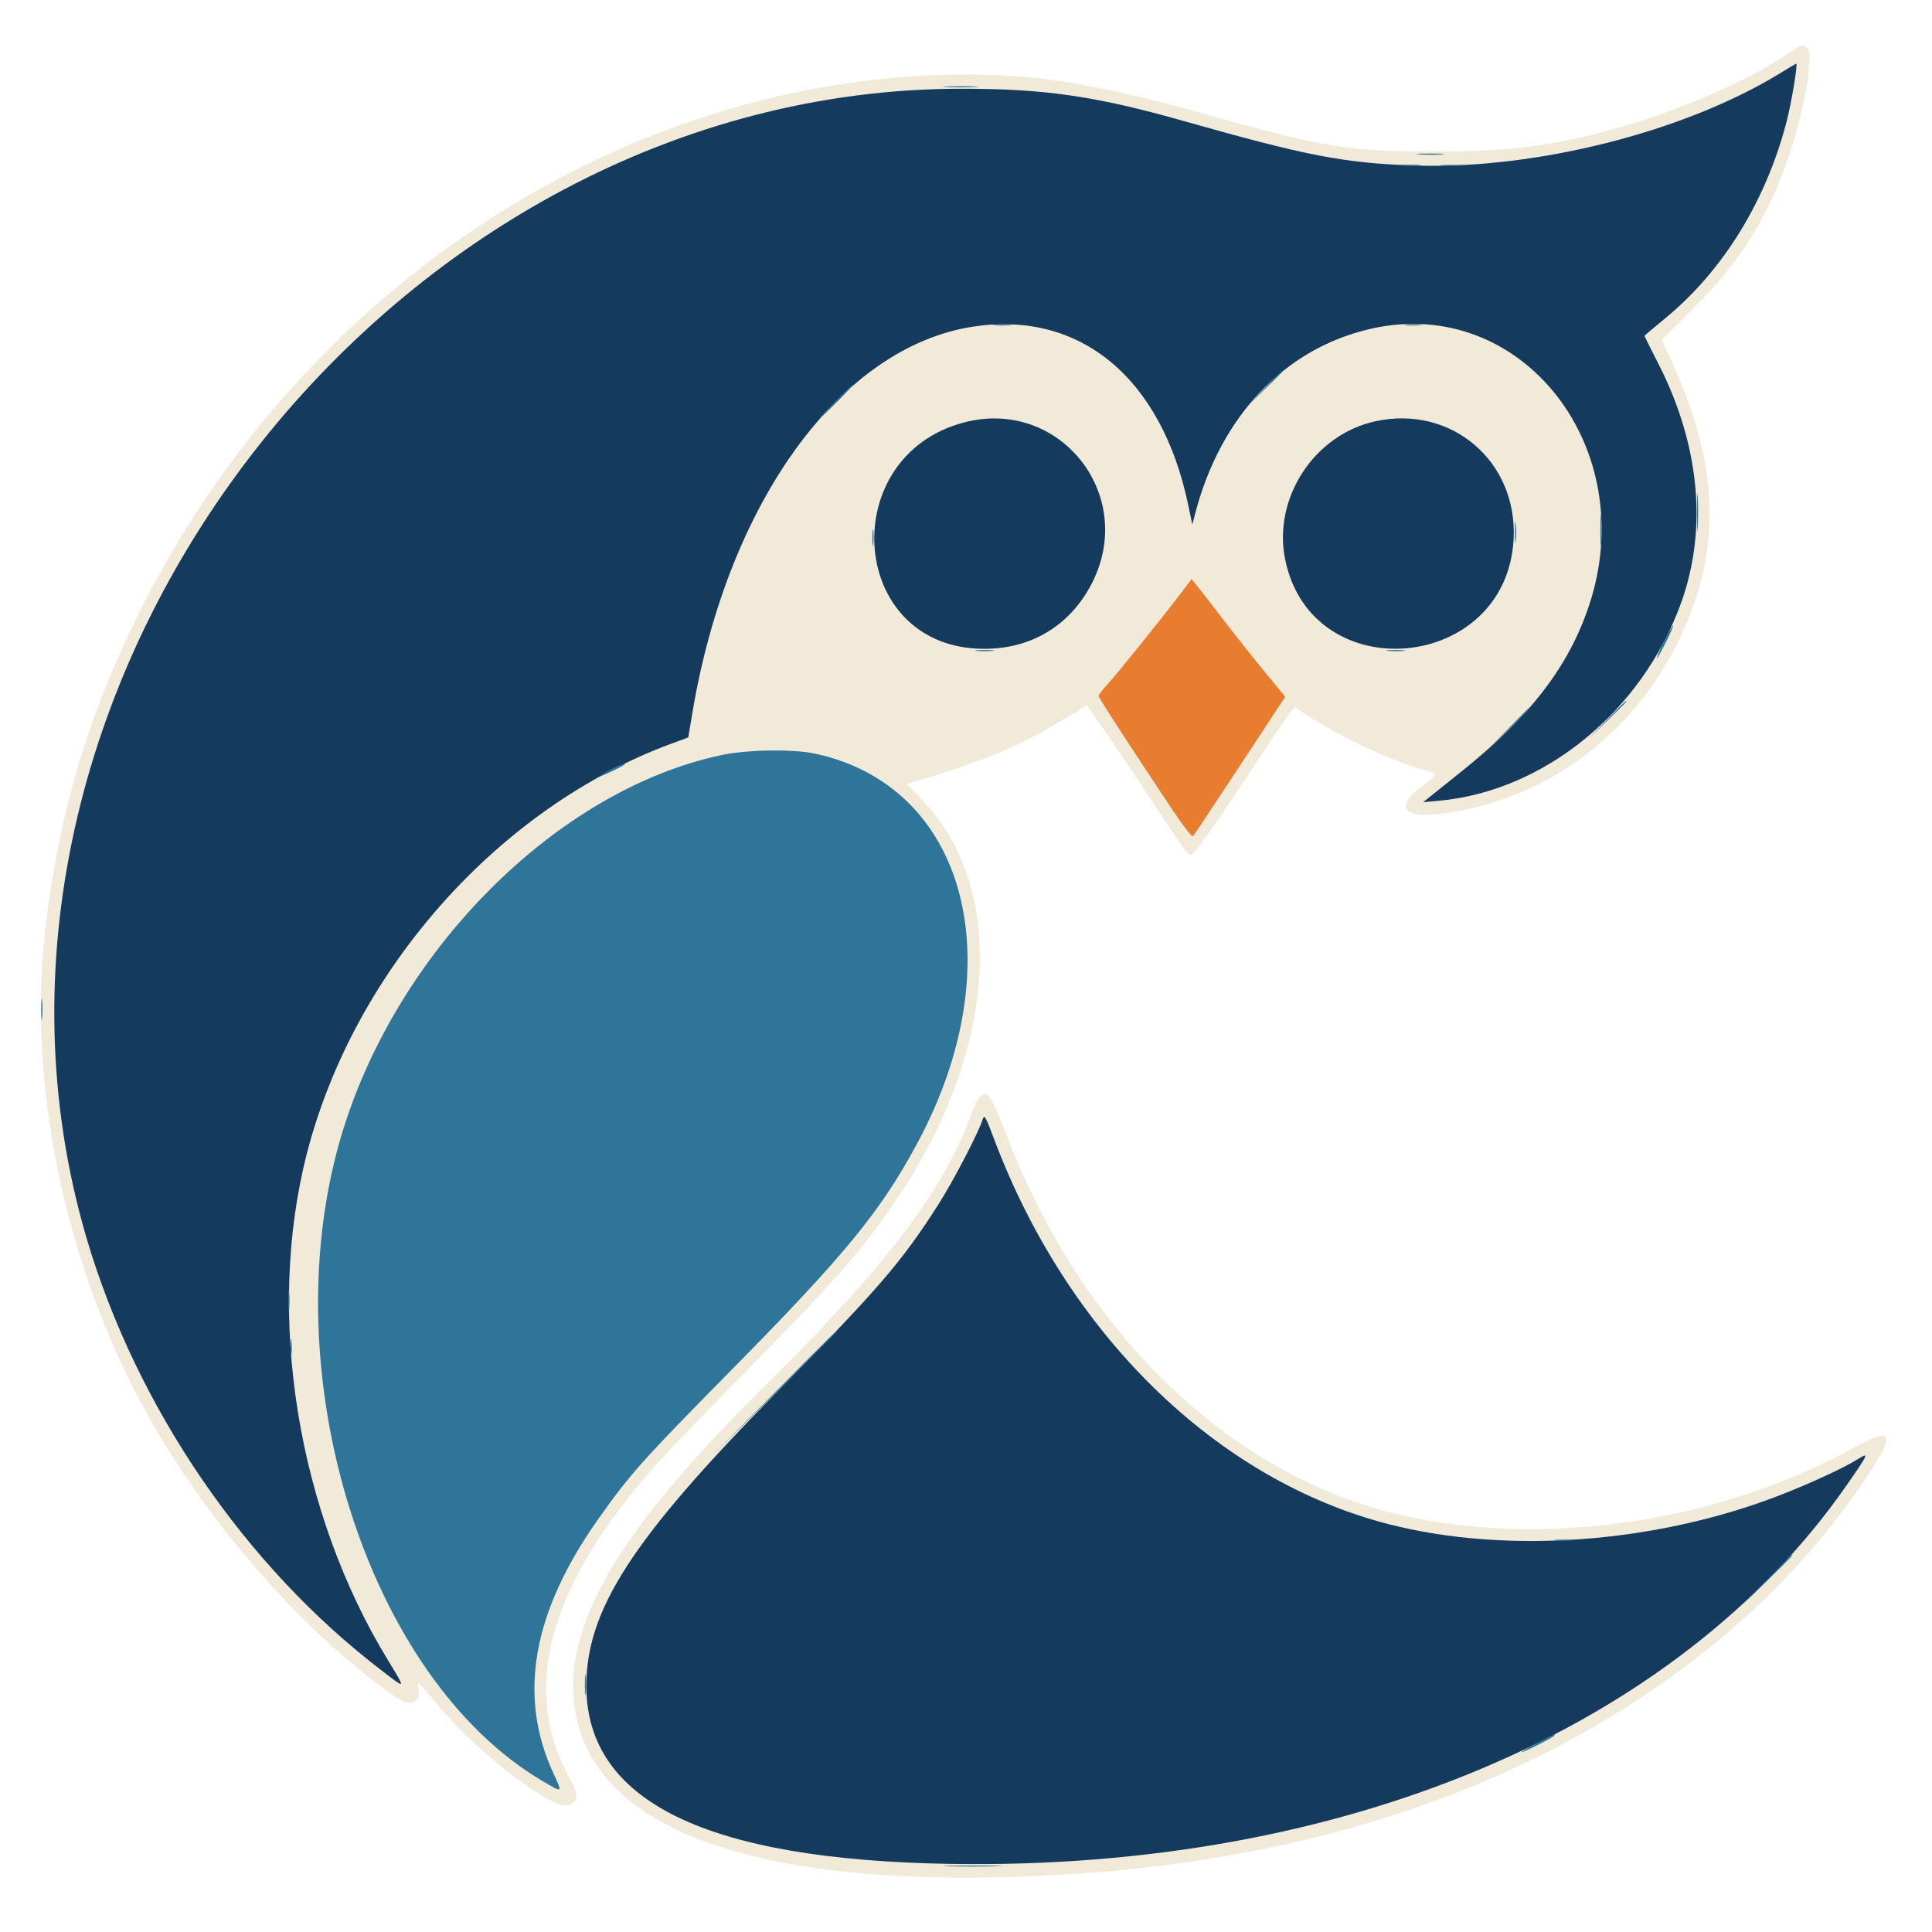
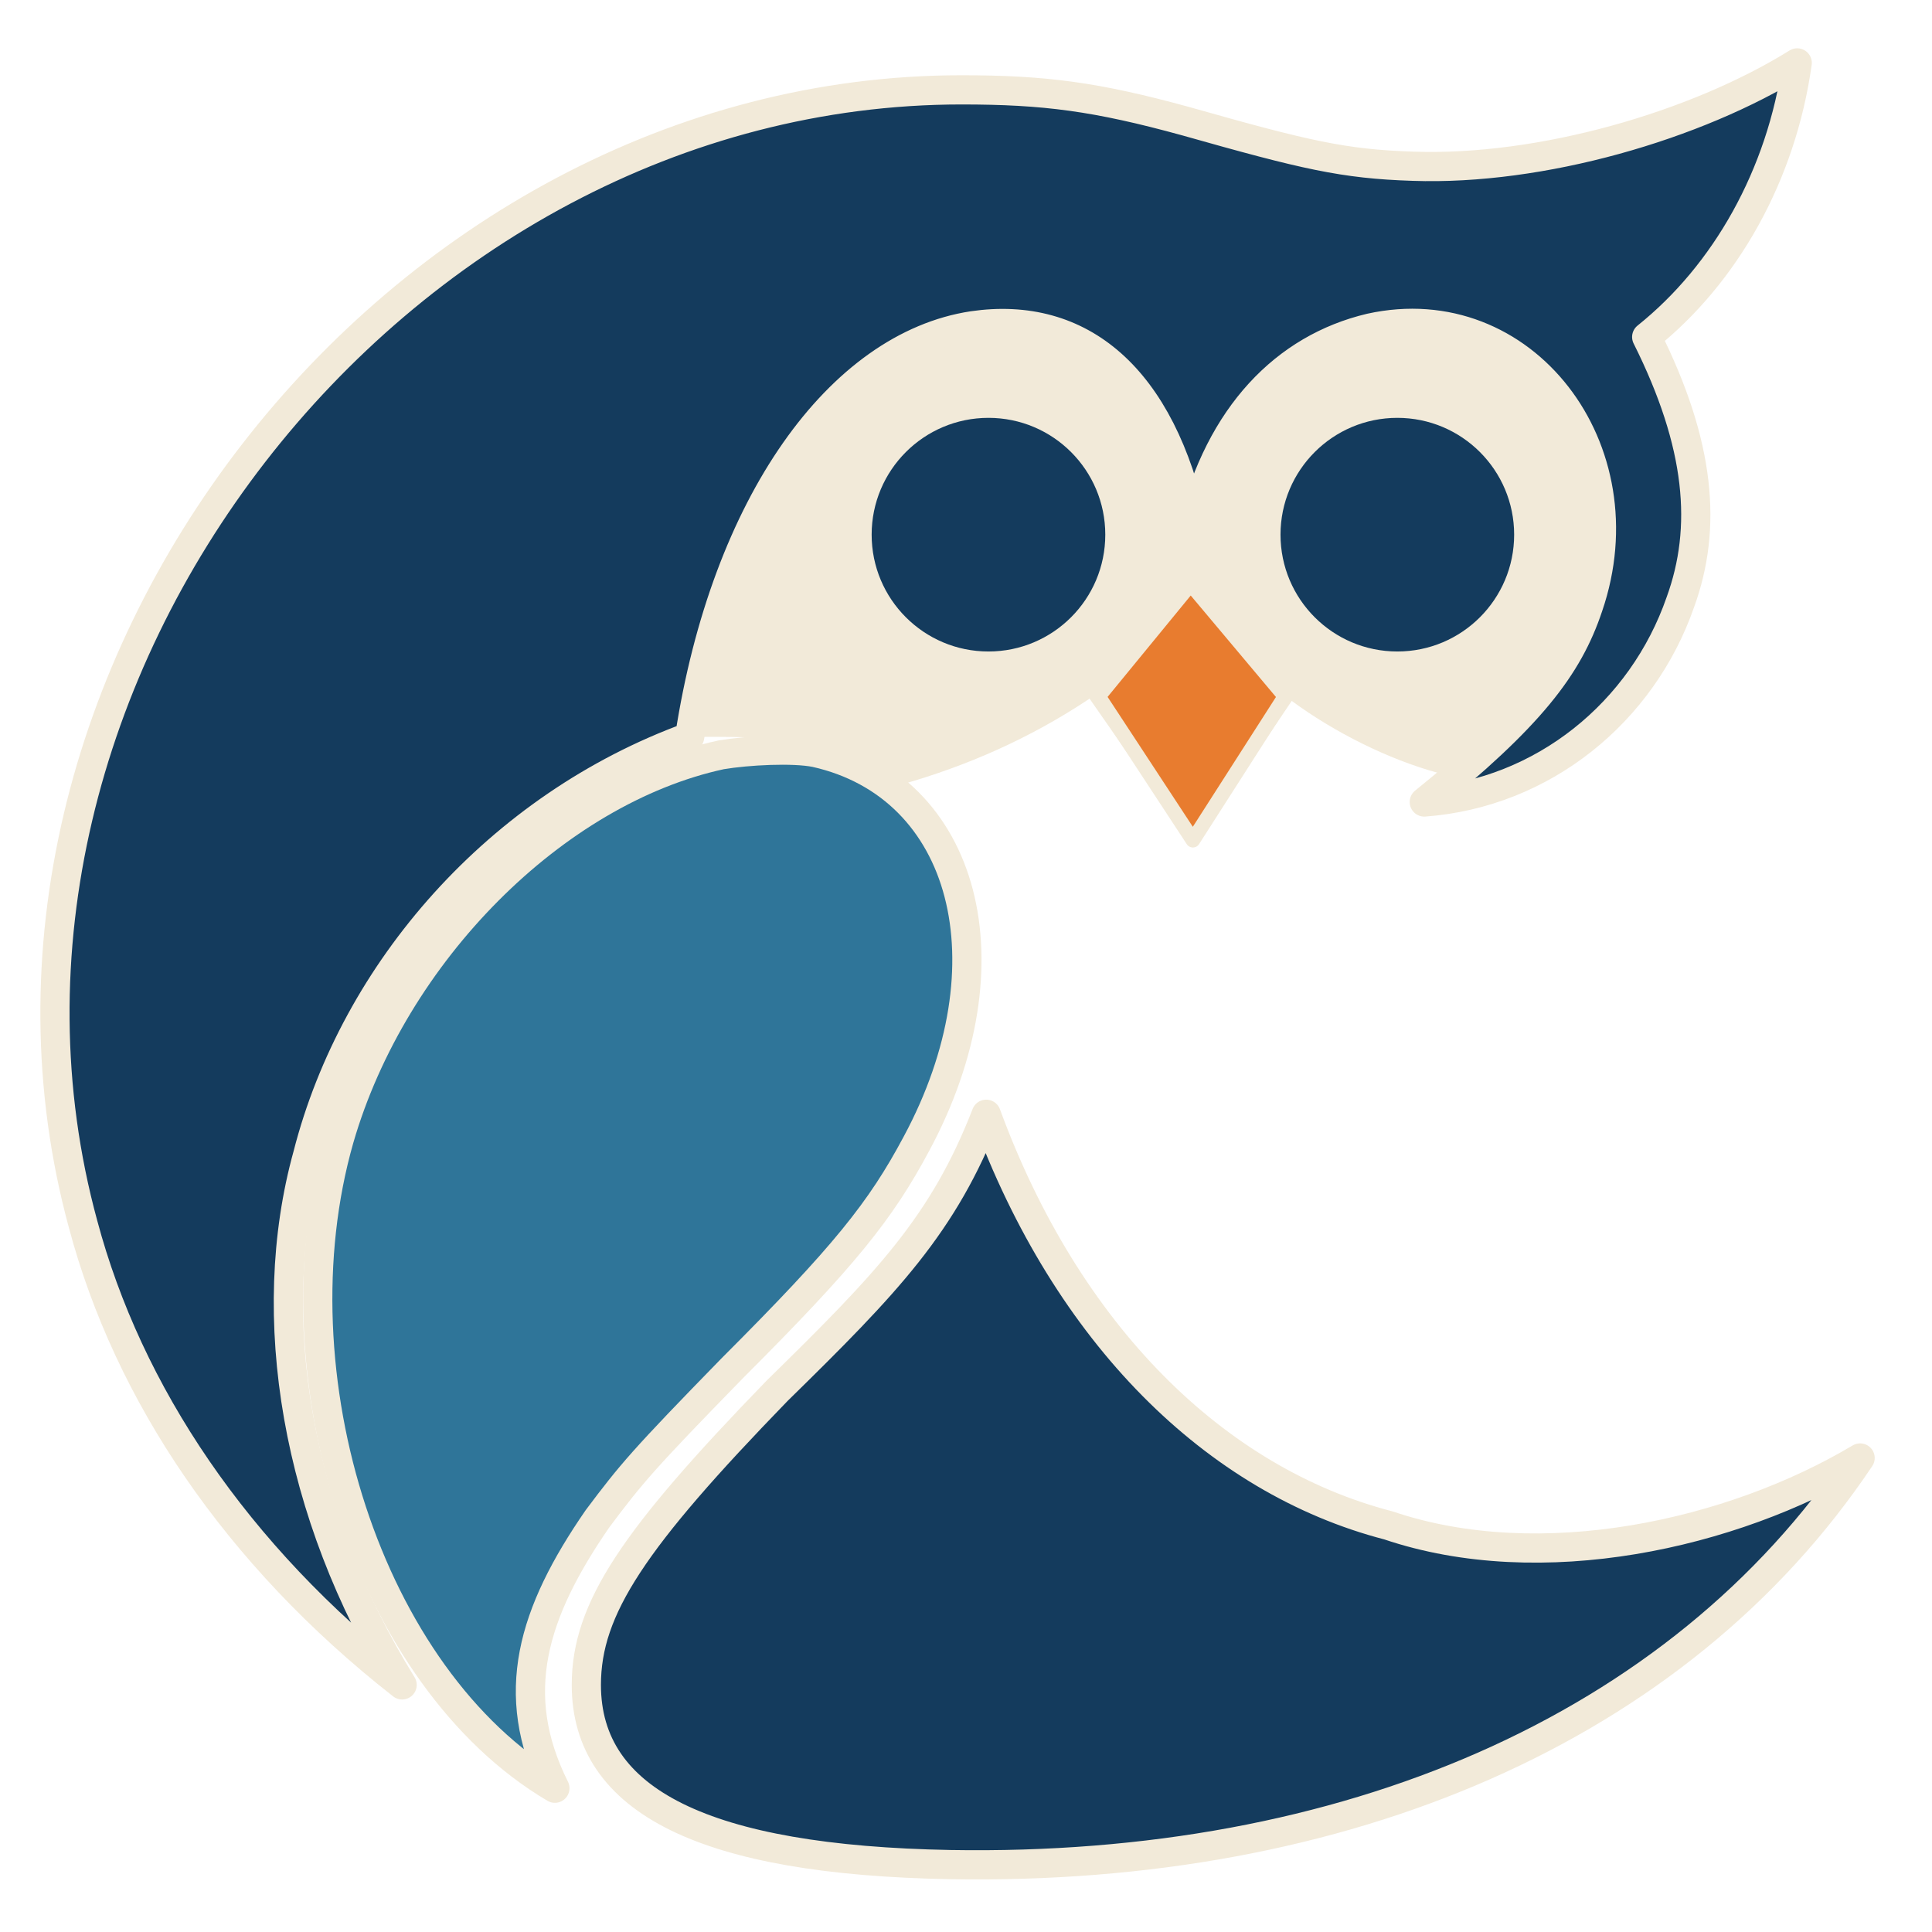
- <svg xmlns="http://www.w3.org/2000/svg" width="1024" height="1024" viewBox="205 145 860 860">
-   <path fill="#F2EAD9" fill-rule="evenodd" d="M 999 170.117 C 982.416 181.256, 951.096 194.735, 925 201.963 C 895.136 210.234, 877.750 212.443, 842.500 212.444 C 806.103 212.445, 793.211 210.405, 747 197.333 C 690.872 181.454, 662.135 177.037, 623.469 178.346 C 475.699 183.346, 336.666 276.896, 266.550 418.500 C 244.379 463.277, 231.951 504.687, 225.585 555 C 216.721 625.049, 233.050 705.896, 269.555 772.698 C 296.613 822.214, 340.522 872.399, 381.654 900.820 C 387.597 904.927, 392.462 902.867, 391.291 896.739 C 390.530 892.762, 390.874 893.048, 399.579 903.628 C 417.922 925.922, 452.690 952.209, 458.766 948.376 C 462.789 945.838, 462.681 944.283, 457.851 935.222 C 436.868 895.858, 449.605 850.690, 496.748 797.281 C 501.496 791.902, 520.033 772.650, 537.941 754.500 C 576.582 715.335, 587.438 703.029, 602.338 681.500 C 648.417 614.919, 654.068 542.128, 616.277 501.956 L 608.813 494.022 611.471 493.011 C 612.934 492.455, 614.474 492, 614.894 492 C 616.500 492, 636.920 485.147, 645.906 481.592 C 658.940 476.436, 668.127 471.651, 685.672 460.881 L 688.843 458.934 697.682 471.717 C 702.543 478.748, 709.767 489.450, 713.736 495.500 C 731.979 523.312, 733.546 525.500, 735.226 525.500 C 736.381 525.500, 744.091 514.763, 758.561 493 C 783.550 455.417, 780.657 459.266, 782.798 460.752 C 798.352 471.543, 824.560 484.074, 839.750 487.983 C 845.141 489.371, 845.085 489.586, 837.940 495 C 824.464 505.211, 830.399 510.173, 851.739 506.536 C 899.286 498.431, 938.324 466.258, 956.740 420 C 970.944 384.322, 968.870 349.817, 950.001 307.851 L 944.763 296.202 958.725 282.351 C 978.184 263.047, 990.006 244.879, 999.295 220 C 1007.550 197.892, 1012.967 168.912, 1009.340 166.259 C 1007.040 164.577, 1007.508 164.403, 999 170.117 M 640.858 633.713 C 640.022 634.696, 638.521 637.750, 637.521 640.500 C 624.798 675.490, 599.716 708.346, 542.477 765 C 482.649 824.218, 457.815 865.176, 460.321 900.500 C 464.358 957.418, 536.215 985.442, 664.611 980.171 C 791.780 974.951, 897.470 937.599, 975.919 870.150 C 997.522 851.576, 1017.423 829.456, 1033.185 806.500 C 1049.356 782.947, 1048.716 779.203, 1030.261 789.385 C 971.005 822.078, 894.972 833.760, 831.169 819.974 C 755.251 803.570, 688.797 741.117, 654.561 654 C 645.641 631.304, 644.430 629.511, 640.858 633.713" />
-   <path fill="#143B5D" fill-rule="evenodd" d="M 998 177.221 C 955.183 203.706, 888.350 220.593, 834 218.658 C 803.141 217.559, 786.378 214.320, 732.645 199.072 C 692.878 187.787, 670.399 184.500, 633 184.500 C 379.976 184.500, 175.782 447.992, 241.651 689.500 C 262.121 764.555, 309.279 836.458, 369.422 884.315 C 375.515 889.164, 381.322 893.586, 382.326 894.141 C 384.486 895.337, 384.087 894.456, 377.822 884.213 C 337.255 817.889, 323.176 730.200, 341.586 658.531 C 362.576 576.819, 427.050 504.328, 503.934 475.995 L 511.369 473.255 513.190 462.378 C 528.906 368.504, 579.147 299.391, 638.215 290.391 C 685.839 283.134, 722.073 313.199, 733.921 369.803 L 735.741 378.500 736.905 374 C 748.223 330.227, 776.910 300.001, 815.385 291.308 C 882.522 276.140, 936.042 344.620, 912.140 415.111 C 903 442.069, 885.995 464.069, 855.366 488.561 C 849.906 492.928, 843.877 497.756, 841.969 499.290 L 838.500 502.081 845.500 501.442 C 892.502 497.153, 935.979 461.596, 953.358 413.234 C 965.135 380.458, 961.589 343.022, 943.306 307.116 C 939.838 300.305, 937 294.632, 937 294.511 C 937 294.390, 941.261 290.785, 946.468 286.500 C 972.176 265.348, 991.445 233.886, 1000.484 198.302 C 1002.472 190.473, 1005.195 174.056, 1004.622 173.350 C 1004.555 173.267, 1001.575 175.009, 998 177.221 M 634.191 333.025 C 577.578 347.856, 582.367 430.872, 640 433.731 C 662.745 434.860, 681.491 423.980, 691.406 403.896 C 710.770 364.671, 676.313 321.990, 634.191 333.025 M 817.276 332.511 C 789.939 338.451, 771.437 366.859, 777.097 394.201 C 789.102 452.194, 875.753 444.239, 878.767 384.868 C 880.522 350.294, 851.025 325.178, 817.276 332.511 M 642.501 643.068 C 640.662 649.041, 629.347 670.757, 622.476 681.505 C 606.298 706.808, 595.767 719.027, 550.967 764.470 C 486.537 829.827, 466 861.485, 466 895.450 C 466 946.831, 519.274 972.886, 628 974.680 C 802.779 977.565, 951.615 914.655, 1027.115 805.981 C 1036.876 791.932, 1037.162 791.241, 1031.813 794.620 C 1025.973 798.309, 1010.851 805.306, 997.500 810.495 C 942.292 831.956, 875.838 836.929, 823.397 823.524 C 746.399 803.842, 679.784 738.665, 647.138 651.068 C 643.851 642.247, 643.135 641.011, 642.501 643.068" />
-   <path fill="#2F7599" fill-rule="evenodd" d="M 626.292 183.742 C 630.027 183.935, 635.877 183.934, 639.292 183.739 C 642.706 183.545, 639.650 183.387, 632.500 183.389 C 625.350 183.390, 622.556 183.550, 626.292 183.742 M 836.784 213.738 C 839.689 213.941, 844.189 213.939, 846.784 213.734 C 849.378 213.528, 847 213.363, 841.500 213.365 C 836 213.368, 833.878 213.536, 836.784 213.738 M 829.250 218.728 C 831.313 218.944, 834.688 218.944, 836.750 218.728 C 838.813 218.513, 837.125 218.336, 833 218.336 C 828.875 218.336, 827.188 218.513, 829.250 218.728 M 847.280 218.736 C 849.909 218.943, 853.959 218.940, 856.280 218.731 C 858.601 218.521, 856.450 218.352, 851.500 218.355 C 846.550 218.358, 844.651 218.530, 847.280 218.736 M 647.728 289.722 C 649.503 289.943, 652.653 289.946, 654.728 289.730 C 656.802 289.513, 655.350 289.333, 651.500 289.328 C 647.650 289.324, 645.952 289.501, 647.728 289.722 M 830.750 289.723 C 832.538 289.945, 835.462 289.945, 837.250 289.723 C 839.038 289.502, 837.575 289.320, 834 289.320 C 830.425 289.320, 828.962 289.502, 830.750 289.723 M 767.477 318.250 L 759.500 326.500 767.750 318.523 C 772.288 314.136, 776 310.424, 776 310.273 C 776 309.544, 774.885 310.588, 767.477 318.250 M 577 323.500 C 572.903 327.625, 569.775 331, 570.050 331 C 570.325 331, 573.903 327.625, 578 323.500 C 582.097 319.375, 585.225 316, 584.950 316 C 584.675 316, 581.097 319.375, 577 323.500 M 960.392 373 C 960.392 380.425, 960.549 383.462, 960.742 379.750 C 960.934 376.038, 960.934 369.962, 960.742 366.250 C 960.549 362.538, 960.392 365.575, 960.392 373 M 917.378 381 C 917.378 387.325, 917.541 389.913, 917.739 386.750 C 917.937 383.587, 917.937 378.413, 917.739 375.250 C 917.541 372.087, 917.378 374.675, 917.378 381 M 879.336 382 C 879.336 386.125, 879.513 387.813, 879.728 385.750 C 879.944 383.688, 879.944 380.313, 879.728 378.250 C 879.513 376.188, 879.336 377.875, 879.336 382 M 593.310 384.500 C 593.315 387.800, 593.502 389.029, 593.725 387.232 C 593.947 385.435, 593.943 382.735, 593.715 381.232 C 593.486 379.729, 593.304 381.200, 593.310 384.500 M 945.710 430.535 C 943.679 434.641, 942.232 438, 942.496 438 C 943.164 438, 950.212 423.878, 949.766 423.433 C 949.567 423.233, 947.742 426.430, 945.710 430.535 M 639.728 434.722 C 641.503 434.943, 644.653 434.946, 646.728 434.730 C 648.802 434.513, 647.350 434.333, 643.500 434.328 C 639.650 434.324, 637.952 434.501, 639.728 434.722 M 822.728 434.722 C 824.503 434.943, 827.653 434.946, 829.728 434.730 C 831.802 434.513, 830.350 434.333, 826.500 434.328 C 822.650 434.324, 820.952 434.501, 822.728 434.722 M 920.477 465.250 L 912.500 473.500 920.750 465.523 C 925.288 461.136, 929 457.424, 929 457.273 C 929 456.544, 927.885 457.588, 920.477 465.250 M 876.479 469.250 L 867.500 478.500 876.750 469.521 C 885.341 461.181, 886.455 460, 885.729 460 C 885.580 460, 881.418 464.163, 876.479 469.250 M 526.387 481.057 C 452.461 496.592, 380.312 569.315, 356.381 652.418 C 326.134 757.457, 368.628 891.958, 446.558 937.844 C 455.627 943.184, 455.470 943.298, 451.344 934.369 C 435.385 899.827, 441.984 862.576, 471.424 821.012 C 485.633 800.952, 490.869 795.097, 530.924 754.481 C 581.169 703.531, 596.954 684.270, 613.264 654 C 656.272 574.183, 635.441 494.867, 567.685 480.450 C 557.924 478.373, 537.748 478.670, 526.387 481.057 M 476.750 487.566 C 474.137 488.926, 472 490.262, 472 490.536 C 472 490.982, 481.900 486.306, 482.917 485.380 C 484.155 484.251, 480.901 485.405, 476.750 487.566 M 223.343 594.500 C 223.346 598.900, 223.522 600.576, 223.733 598.224 C 223.945 595.872, 223.942 592.272, 223.727 590.224 C 223.512 588.176, 223.339 590.100, 223.343 594.500 M 333.336 724 C 333.336 728.125, 333.513 729.813, 333.728 727.750 C 333.944 725.688, 333.944 722.313, 333.728 720.250 C 333.513 718.188, 333.336 719.875, 333.336 724 M 549.493 765.250 L 521.500 793.500 549.750 765.507 C 565.288 750.110, 578 737.398, 578 737.257 C 578 736.550, 575.508 738.997, 549.493 765.250 M 334.320 745 C 334.320 748.575, 334.502 750.038, 334.723 748.250 C 334.945 746.462, 334.945 743.538, 334.723 741.750 C 334.502 739.962, 334.320 741.425, 334.320 745 M 897.750 830.723 C 899.538 830.945, 902.462 830.945, 904.250 830.723 C 906.038 830.502, 904.575 830.320, 901 830.320 C 897.425 830.320, 895.962 830.502, 897.750 830.723 M 991.483 848.250 L 980.500 859.500 991.750 848.517 C 1002.199 838.316, 1003.454 837, 1002.733 837 C 1002.586 837, 997.524 842.063, 991.483 848.250 M 465.336 895 C 465.336 899.125, 465.513 900.813, 465.728 898.750 C 465.944 896.688, 465.944 893.313, 465.728 891.250 C 465.513 889.188, 465.336 890.875, 465.336 895 M 889 921 C 884.875 923.146, 881.849 924.923, 882.275 924.951 C 883.338 925.018, 897 918.094, 897 917.487 C 897 916.812, 897.329 916.668, 889 921 M 627.250 975.746 C 633.163 975.923, 642.837 975.923, 648.750 975.746 C 654.663 975.569, 649.825 975.425, 638 975.425 C 626.175 975.425, 621.337 975.569, 627.250 975.746" />
-   <path fill="#E87C2F" fill-rule="evenodd" d="M 730.964 408.640 C 722.080 420.342, 702.556 444.613, 698.330 449.207 C 695.948 451.796, 694 454.296, 694 454.763 C 694 455.554, 706.747 475.217, 726.766 505.307 C 731.452 512.351, 735.617 517.751, 736.021 517.307 C 736.425 516.863, 745.835 502.698, 756.932 485.829 L 777.109 455.159 767.795 443.829 C 762.672 437.598, 754.342 427.100, 749.283 420.500 C 744.225 413.900, 739.035 407.213, 737.749 405.640 L 735.413 402.780 730.964 408.640" />
+ <svg xmlns="http://www.w3.org/2000/svg" width="1024" height="1024" viewBox="205 145 860 860" shape-rendering="geometricPrecision">
+   <g stroke-linecap="round">
+     <path fill="#F2EAD9" d="M512 473 C528 369 579 299 638 290  C686 283 722 313 736 379 C748 330 777 300 815 291  C883 276 936 345 912 415 C903 442 886 464 839 502  L845 489 C823 483 799 471 780 457 L736 522 L690 456  C663 474 635 486 607 494 C579 472 546 473 512 473Z" />
+     <path fill="#143B5D" stroke="#F2EAD9" stroke-width="13" stroke-linejoin="round" d="M1005 173  C960 201 891 221 834 219 C803 218 786 214 733 199  C693 188 670 185 633 185 C380 185 176 448 242 690  C262 765 310 837 384 895 C337 819 322 731 342 659  C363 577 427 504 512 473 C528 369 579 299 638 290  C686 283 722 313 736 379 C748 330 777 300 815 291  C883 276 936 345 912 415 C903 442 886 464 839 502  C892 498 936 462 953 413 C965 380 962 343 938 295  C973 267 998 223 1005 173Z" />
+     <path fill="#143B5D" stroke="#F2EAD9" stroke-width="13" stroke-linejoin="round" d="M644 641 C625 690 600 716 551 764  C487 830 466 861 466 895 C466 947 519 973 628 975  C803 978 952 915 1033 794 C976 828 891 847 823 824  C746 804 680 739 644 641Z" />
+     <path fill="#2F7599" stroke="#F2EAD9" stroke-width="13" stroke-linejoin="round" d="M526 481 C452 497 380 569 356 652  C326 757 369 892 452 941 C431 899 442 863 471 821  C486 801 491 795 531 754 C581 704 597 684 613 654  C656 574 635 495 568 480 C558 478 538 479 526 481Z" />
+     <circle fill="#143B5D" cx="645" cy="383" r="52" />
+     <circle fill="#143B5D" cx="827" cy="383" r="52" />
+     <path fill="#E87C2F" stroke="#F2EAD9" stroke-width="6.5" stroke-linejoin="round" d="M735 405L777 455L736 519L694 455Z" />
+   </g>
</svg>
